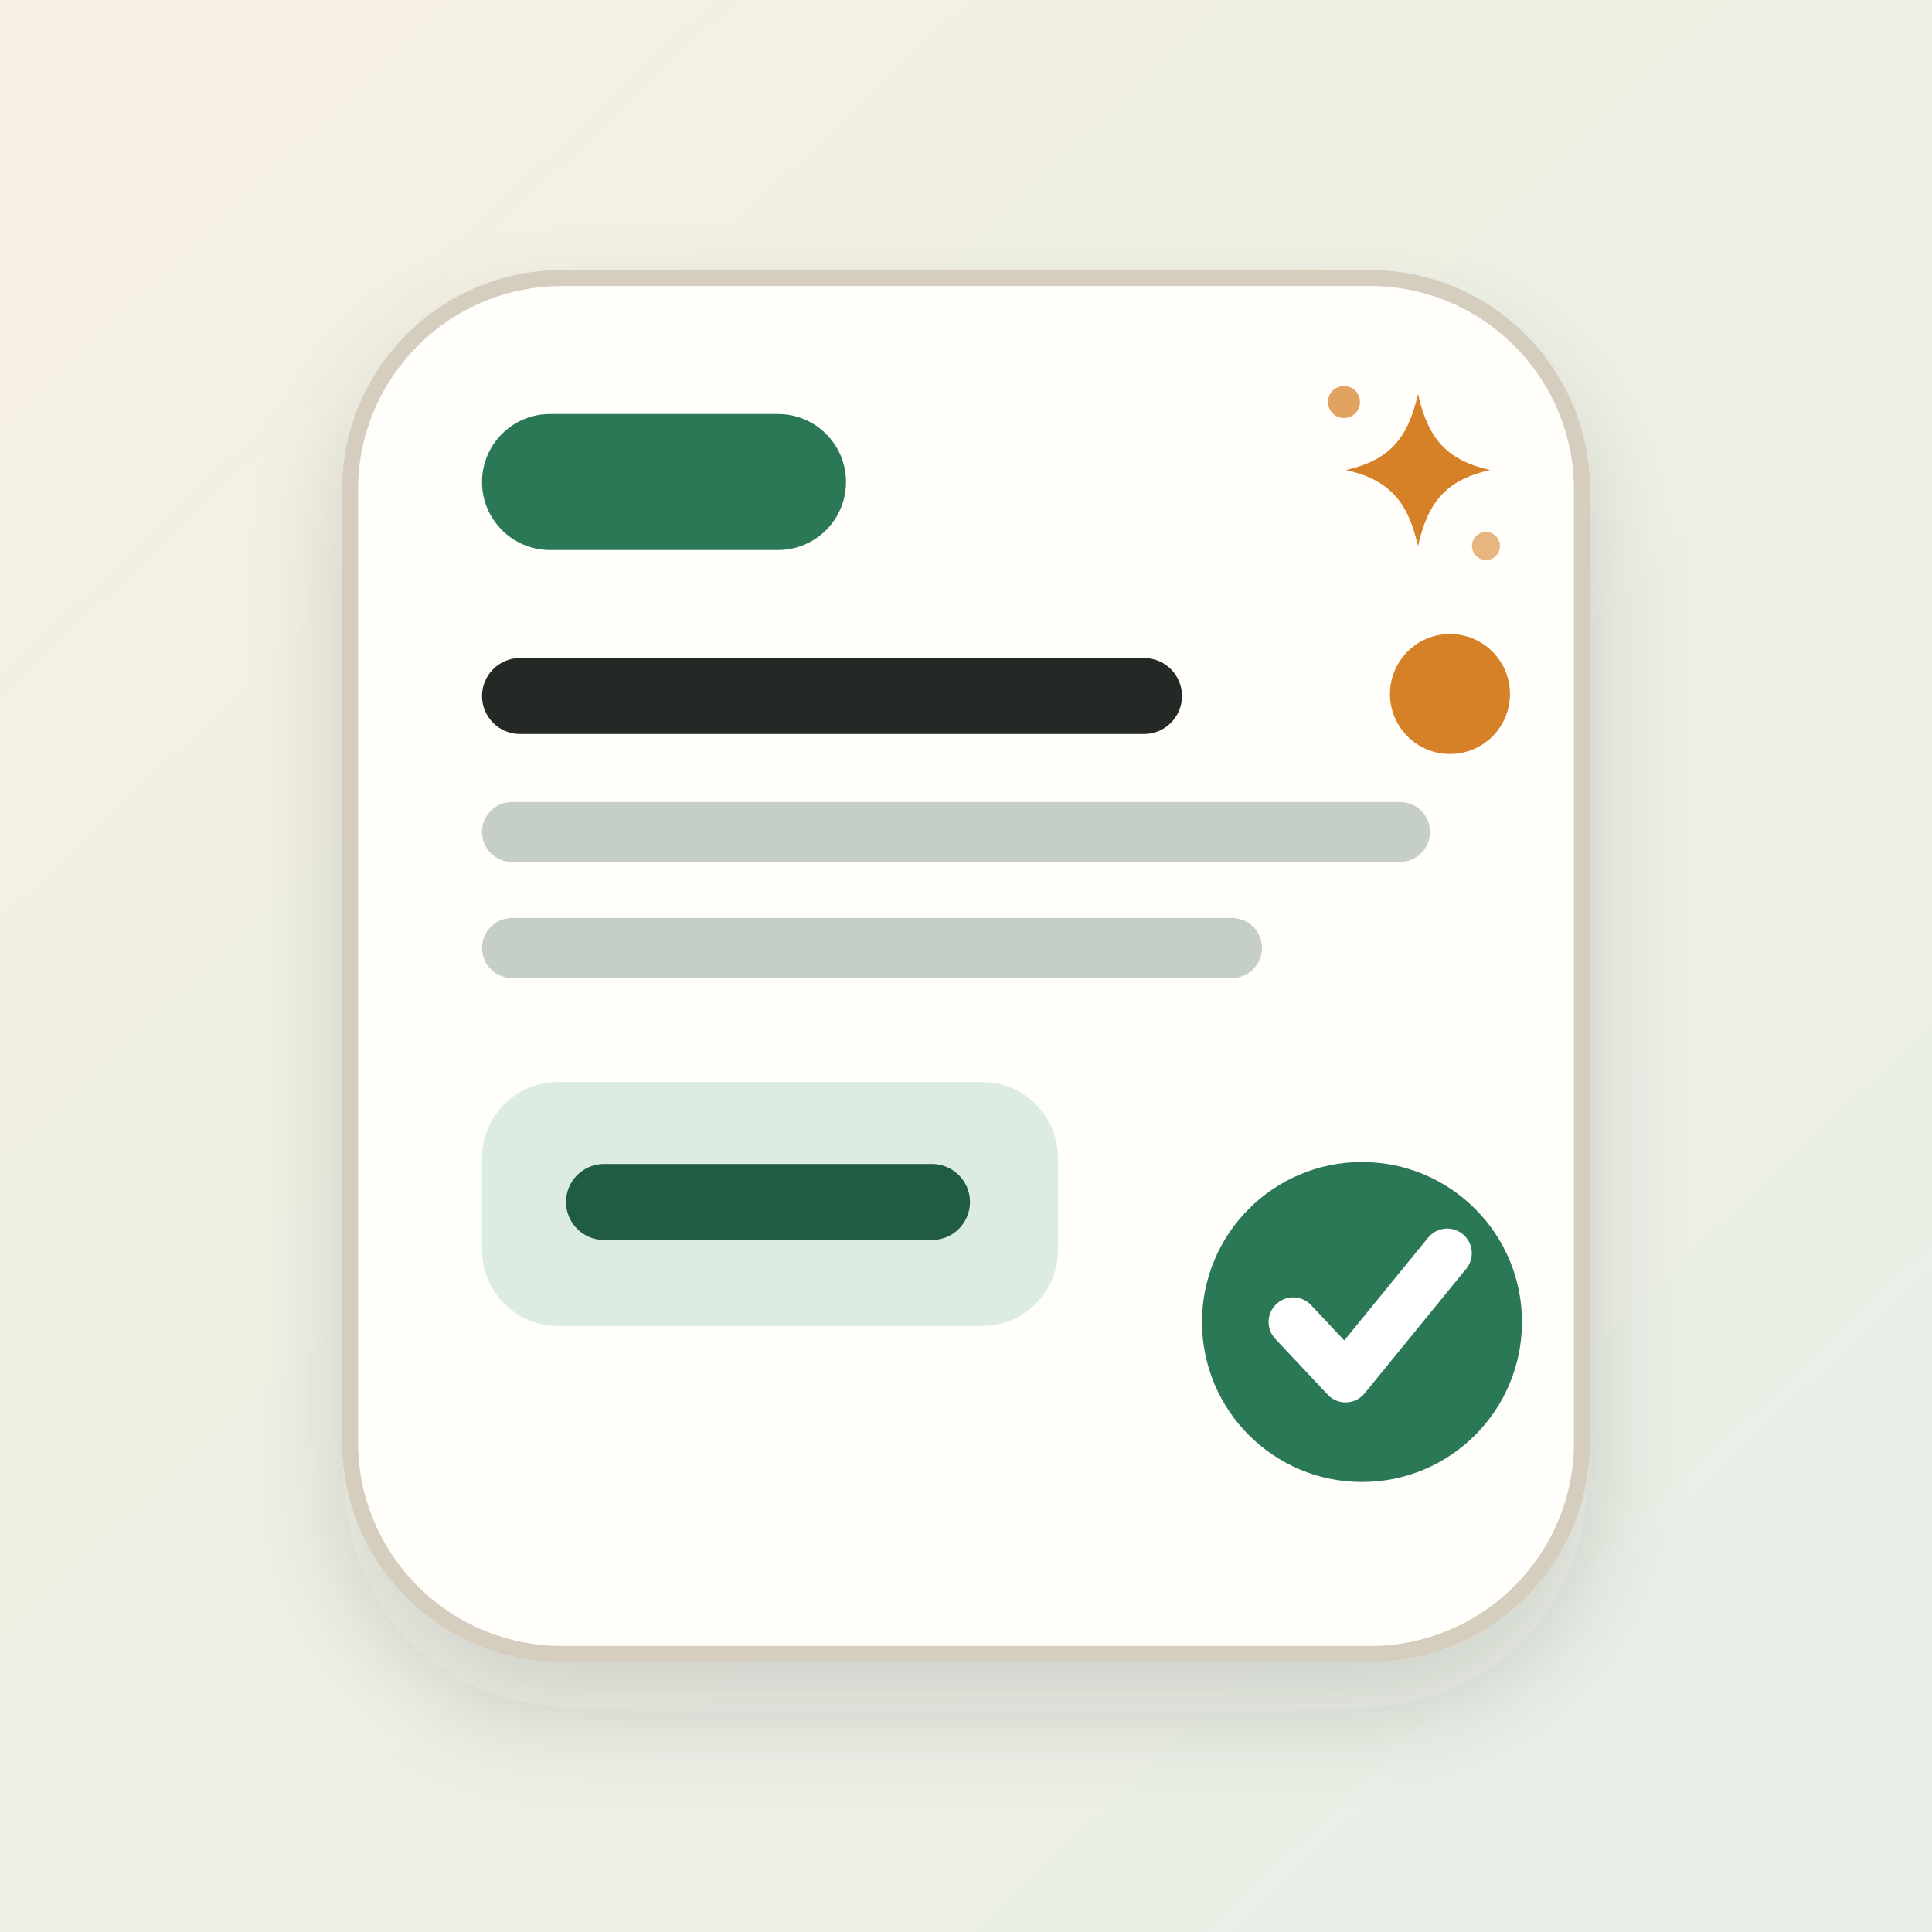
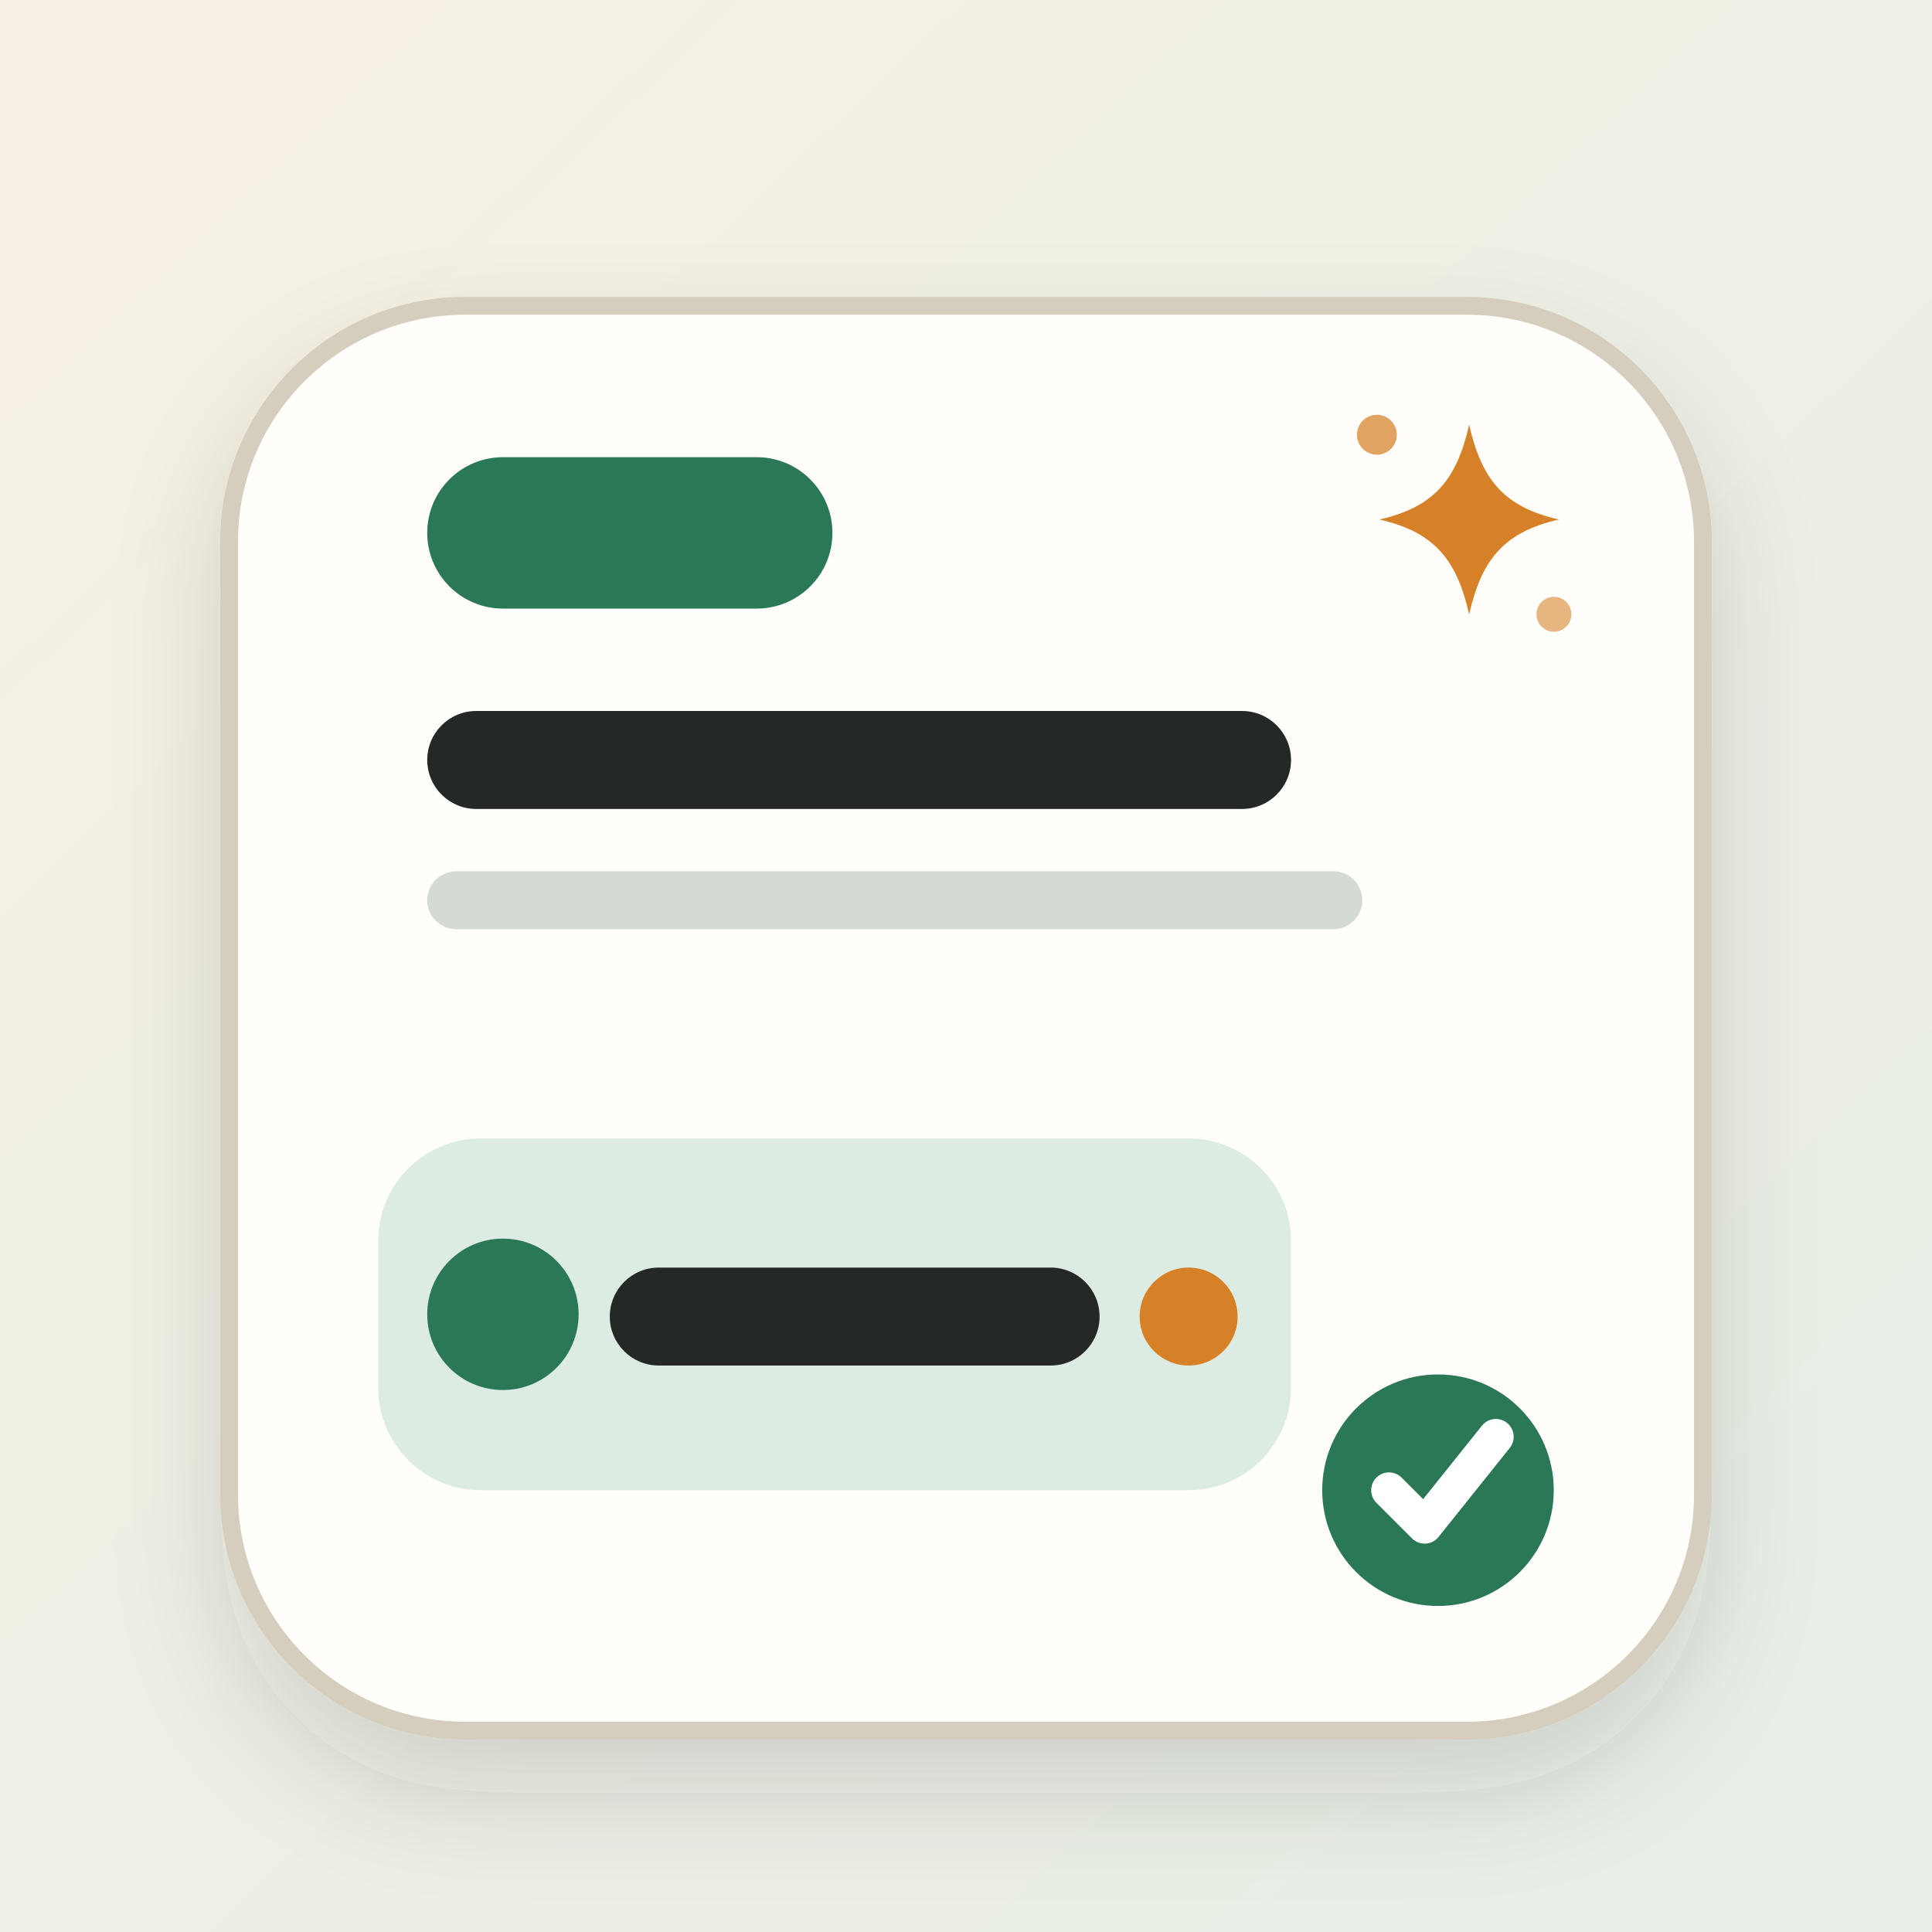
<svg xmlns="http://www.w3.org/2000/svg" width="1024" height="1024" viewBox="0 0 1024 1024">
  <defs>
    <linearGradient id="canvasGradient" x1="96" y1="72" x2="932" y2="954" gradientUnits="userSpaceOnUse">
      <stop offset="0" stop-color="#F5F0E3" />
      <stop offset="1" stop-color="#E8EFE7" />
    </linearGradient>
    <radialGradient id="washGradient" cx="0" cy="0" r="1" gradientTransform="translate(834 170) rotate(136) scale(440)">
      <stop offset="0" stop-color="#2B7857" stop-opacity="0.16" />
      <stop offset="1" stop-color="#2B7857" stop-opacity="0" />
    </radialGradient>
    <filter id="cardShadow" x="-30%" y="-30%" width="160%" height="170%" color-interpolation-filters="sRGB">
      <feDropShadow dx="0" dy="24" stdDeviation="24" flood-color="#24362E" flood-opacity="0.15" />
    </filter>
  </defs>
  <rect width="1024" height="1024" fill="url(#canvasGradient)" />
  <rect width="1024" height="1024" fill="url(#washGradient)" />
-   <g transform="translate(512 512) scale(1.06) translate(-512 -512)">
+   <g transform="translate(512 568) scale(1.18) translate(-512 -512)">
    <g filter="url(#cardShadow)">
-       <rect x="204" y="168" width="616" height="688" rx="106" fill="#FFFEFA" stroke="#D5CDBD" stroke-width="8" />
+       <rect x="181" y="168" width="662" height="640" rx="106" fill="#FFFEFA" stroke="#D5CDBD" stroke-width="8" />
    </g>
    <rect x="270" y="236" width="182" height="68" rx="34" fill="#2B7857" />
-     <path d="M738 226 C743 248 752 259 774 264 C752 269 743 280 738 302 C733 280 724 269 702 264 C724 259 733 248 738 226 Z" fill="#D68027" />
-     <circle cx="701" cy="230" r="8" fill="#D68027" opacity="0.72" />
-     <circle cx="772" cy="302" r="7" fill="#D68027" opacity="0.58" />
-     <rect x="270" y="358" width="350" height="38" rx="19" fill="#242926" />
-     <rect x="270" y="430" width="474" height="30" rx="15" fill="#C6CEC8" />
-     <rect x="270" y="488" width="390" height="30" rx="15" fill="#C6CEC8" />
-     <rect x="270" y="570" width="288" height="122" rx="38" fill="#DDECE3" />
-     <rect x="312" y="611" width="202" height="38" rx="19" fill="#1F5C43" />
-     <circle cx="710" cy="690" r="80" fill="#2B7857" />
-     <path d="M675.6 690.0 L701.8 717.9 L752.6 655.6" fill="none" stroke="#FFFFFF" stroke-width="24.6" stroke-linecap="round" stroke-linejoin="round" />
-     <circle cx="754" cy="376" r="30" fill="#D68027" />
+     <g transform="translate(738 264) scale(1.12) translate(-738 -264)">
+       <path d="M738 226 C743 248 752 259 774 264 C752 269 743 280 738 302 C733 280 724 269 702 264 C724 259 733 248 738 226 Z" fill="#D68027" />
+       <circle cx="701" cy="230" r="8" fill="#D68027" opacity="0.72" />
+       <circle cx="772" cy="302" r="7" fill="#D68027" opacity="0.58" />
+     </g>
+     <rect x="270" y="350" width="388" height="44" rx="22" fill="#242926" />
+     <rect x="270" y="422" width="420" height="26" rx="13" fill="#C6CEC8" opacity="0.76" />
+     <rect x="248" y="542" width="410" height="158" rx="46" fill="#DDECE3" />
+     <circle cx="304" cy="621" r="34" fill="#2B7857" />
+     <rect x="352" y="600" width="220" height="44" rx="22" fill="#242926" />
+     <circle cx="612" cy="622" r="22" fill="#D68027" />
+     <circle cx="724" cy="700" r="52" fill="#2B7857" />
+     <path d="M702 700 L718 716 L750 676" fill="none" stroke="#FFFFFF" stroke-width="16" stroke-linecap="round" stroke-linejoin="round" />
  </g>
</svg>
